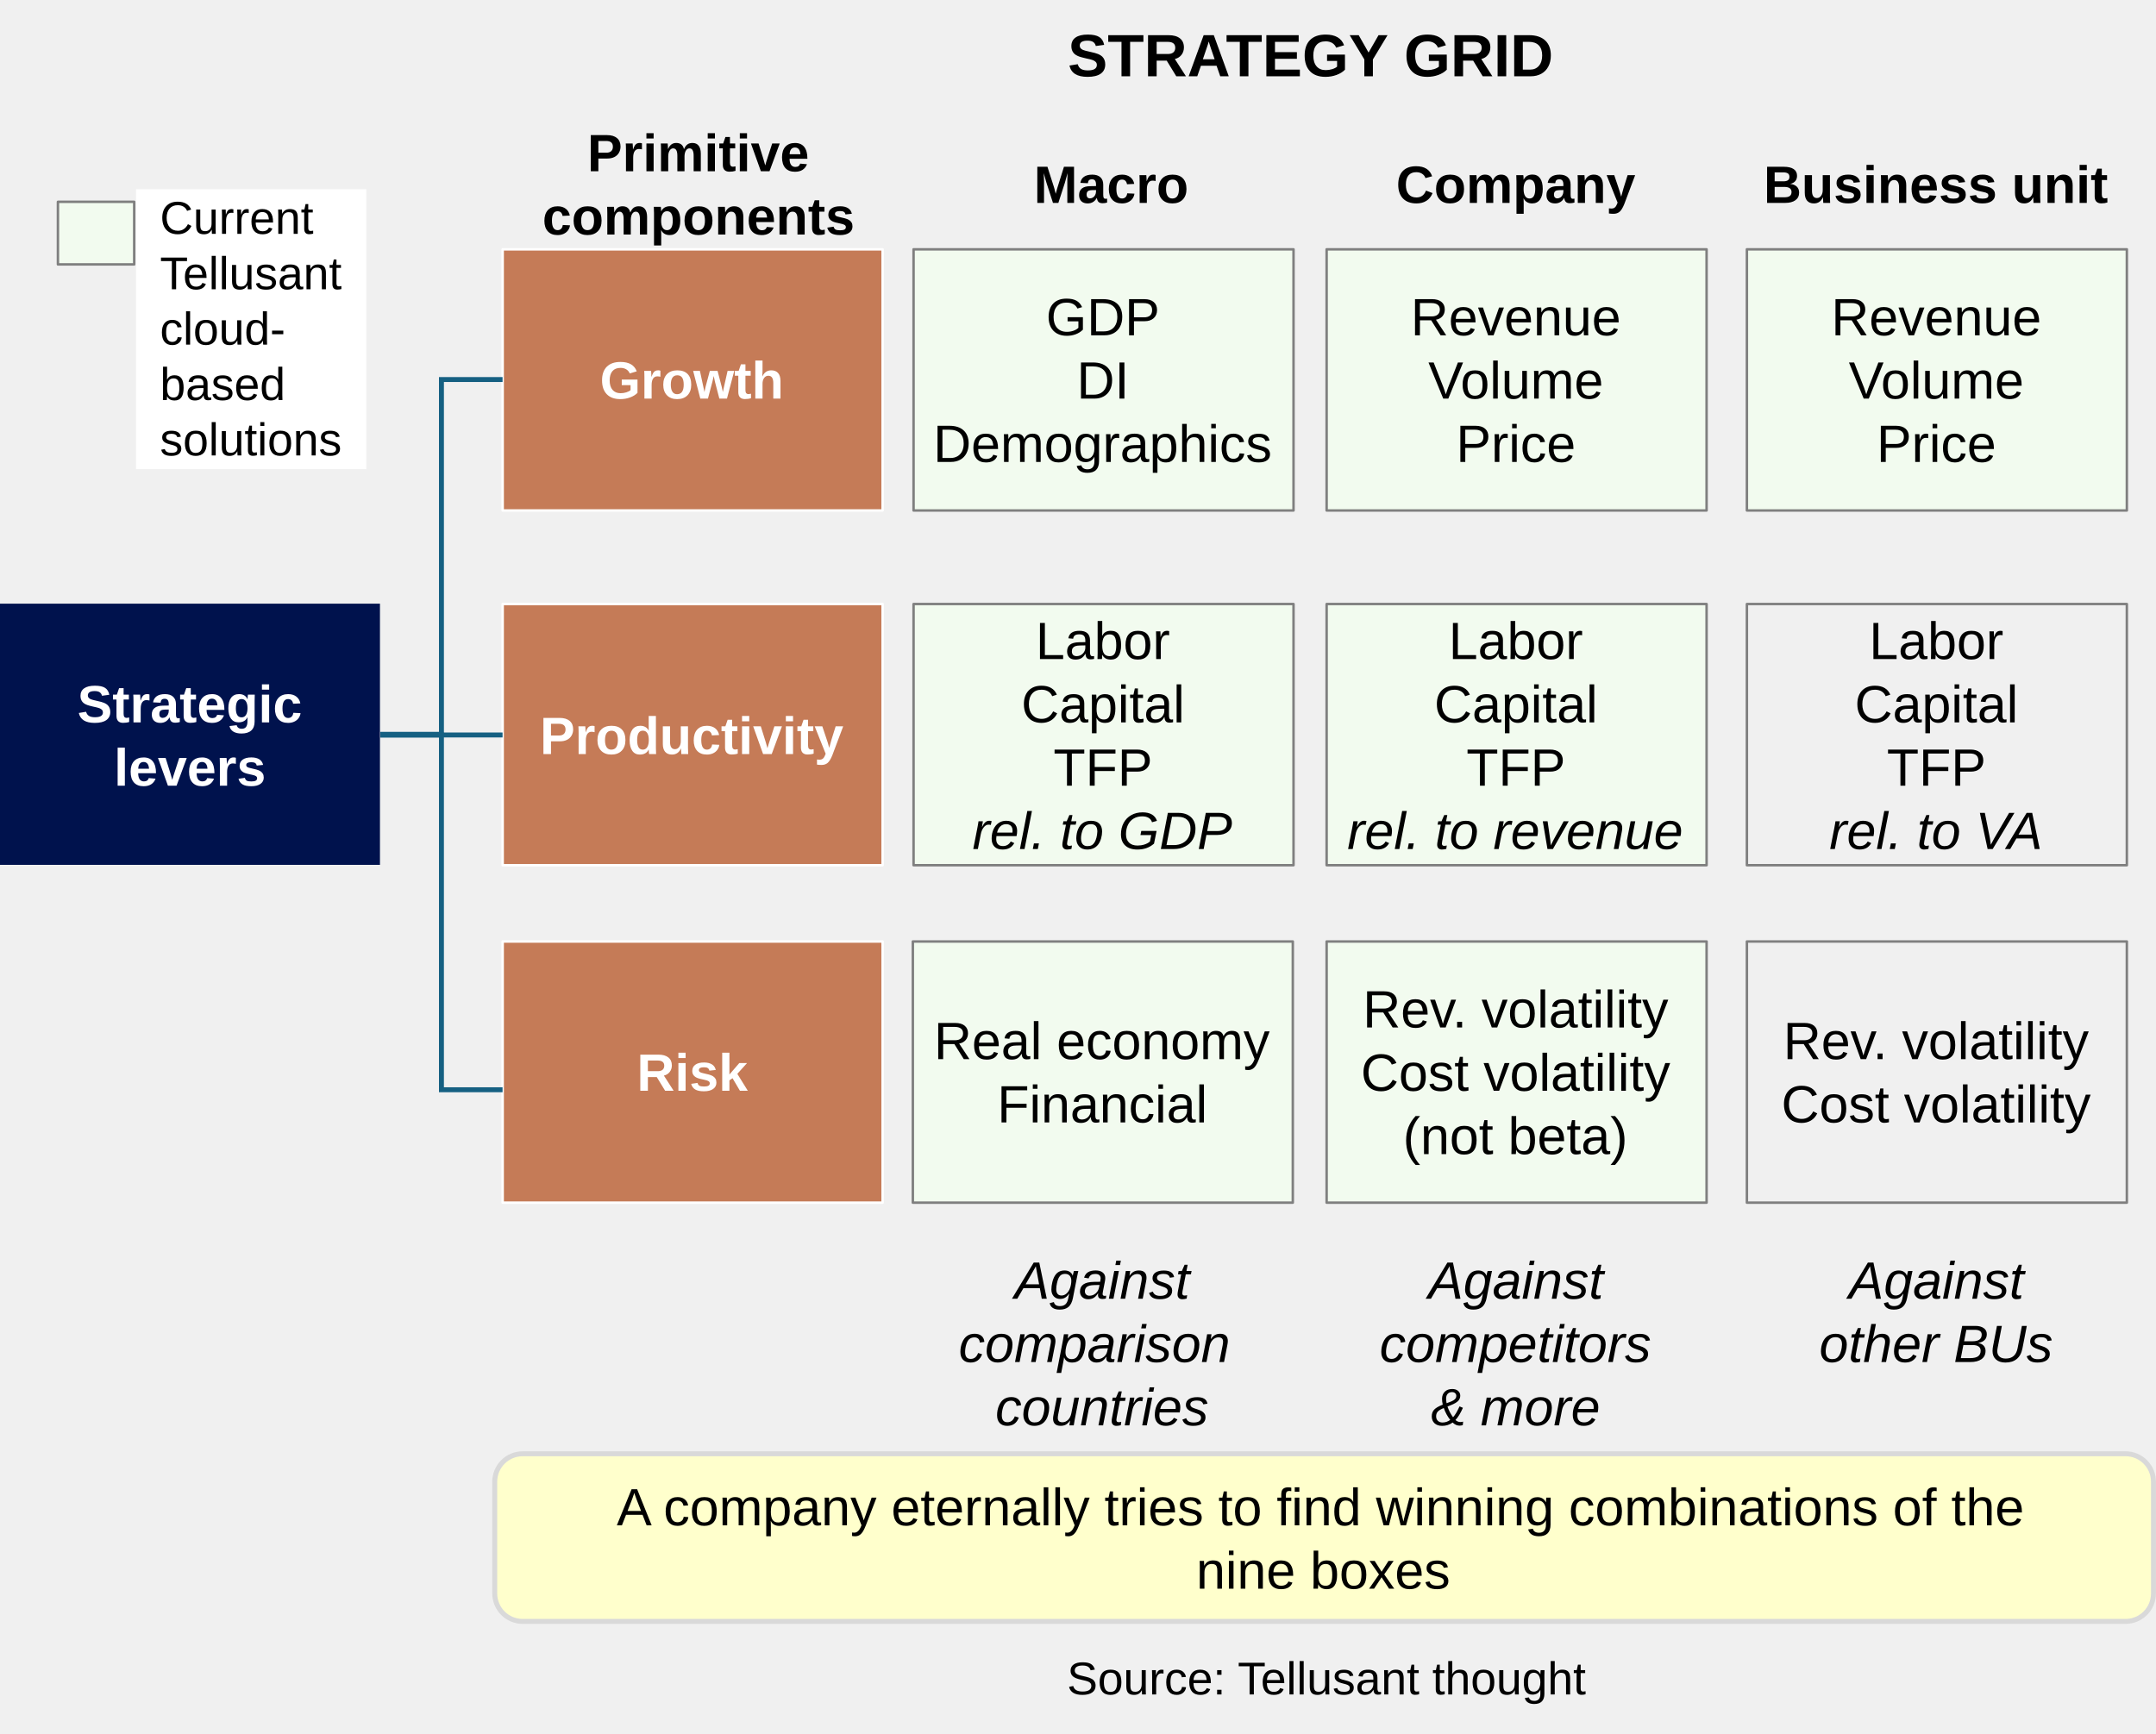
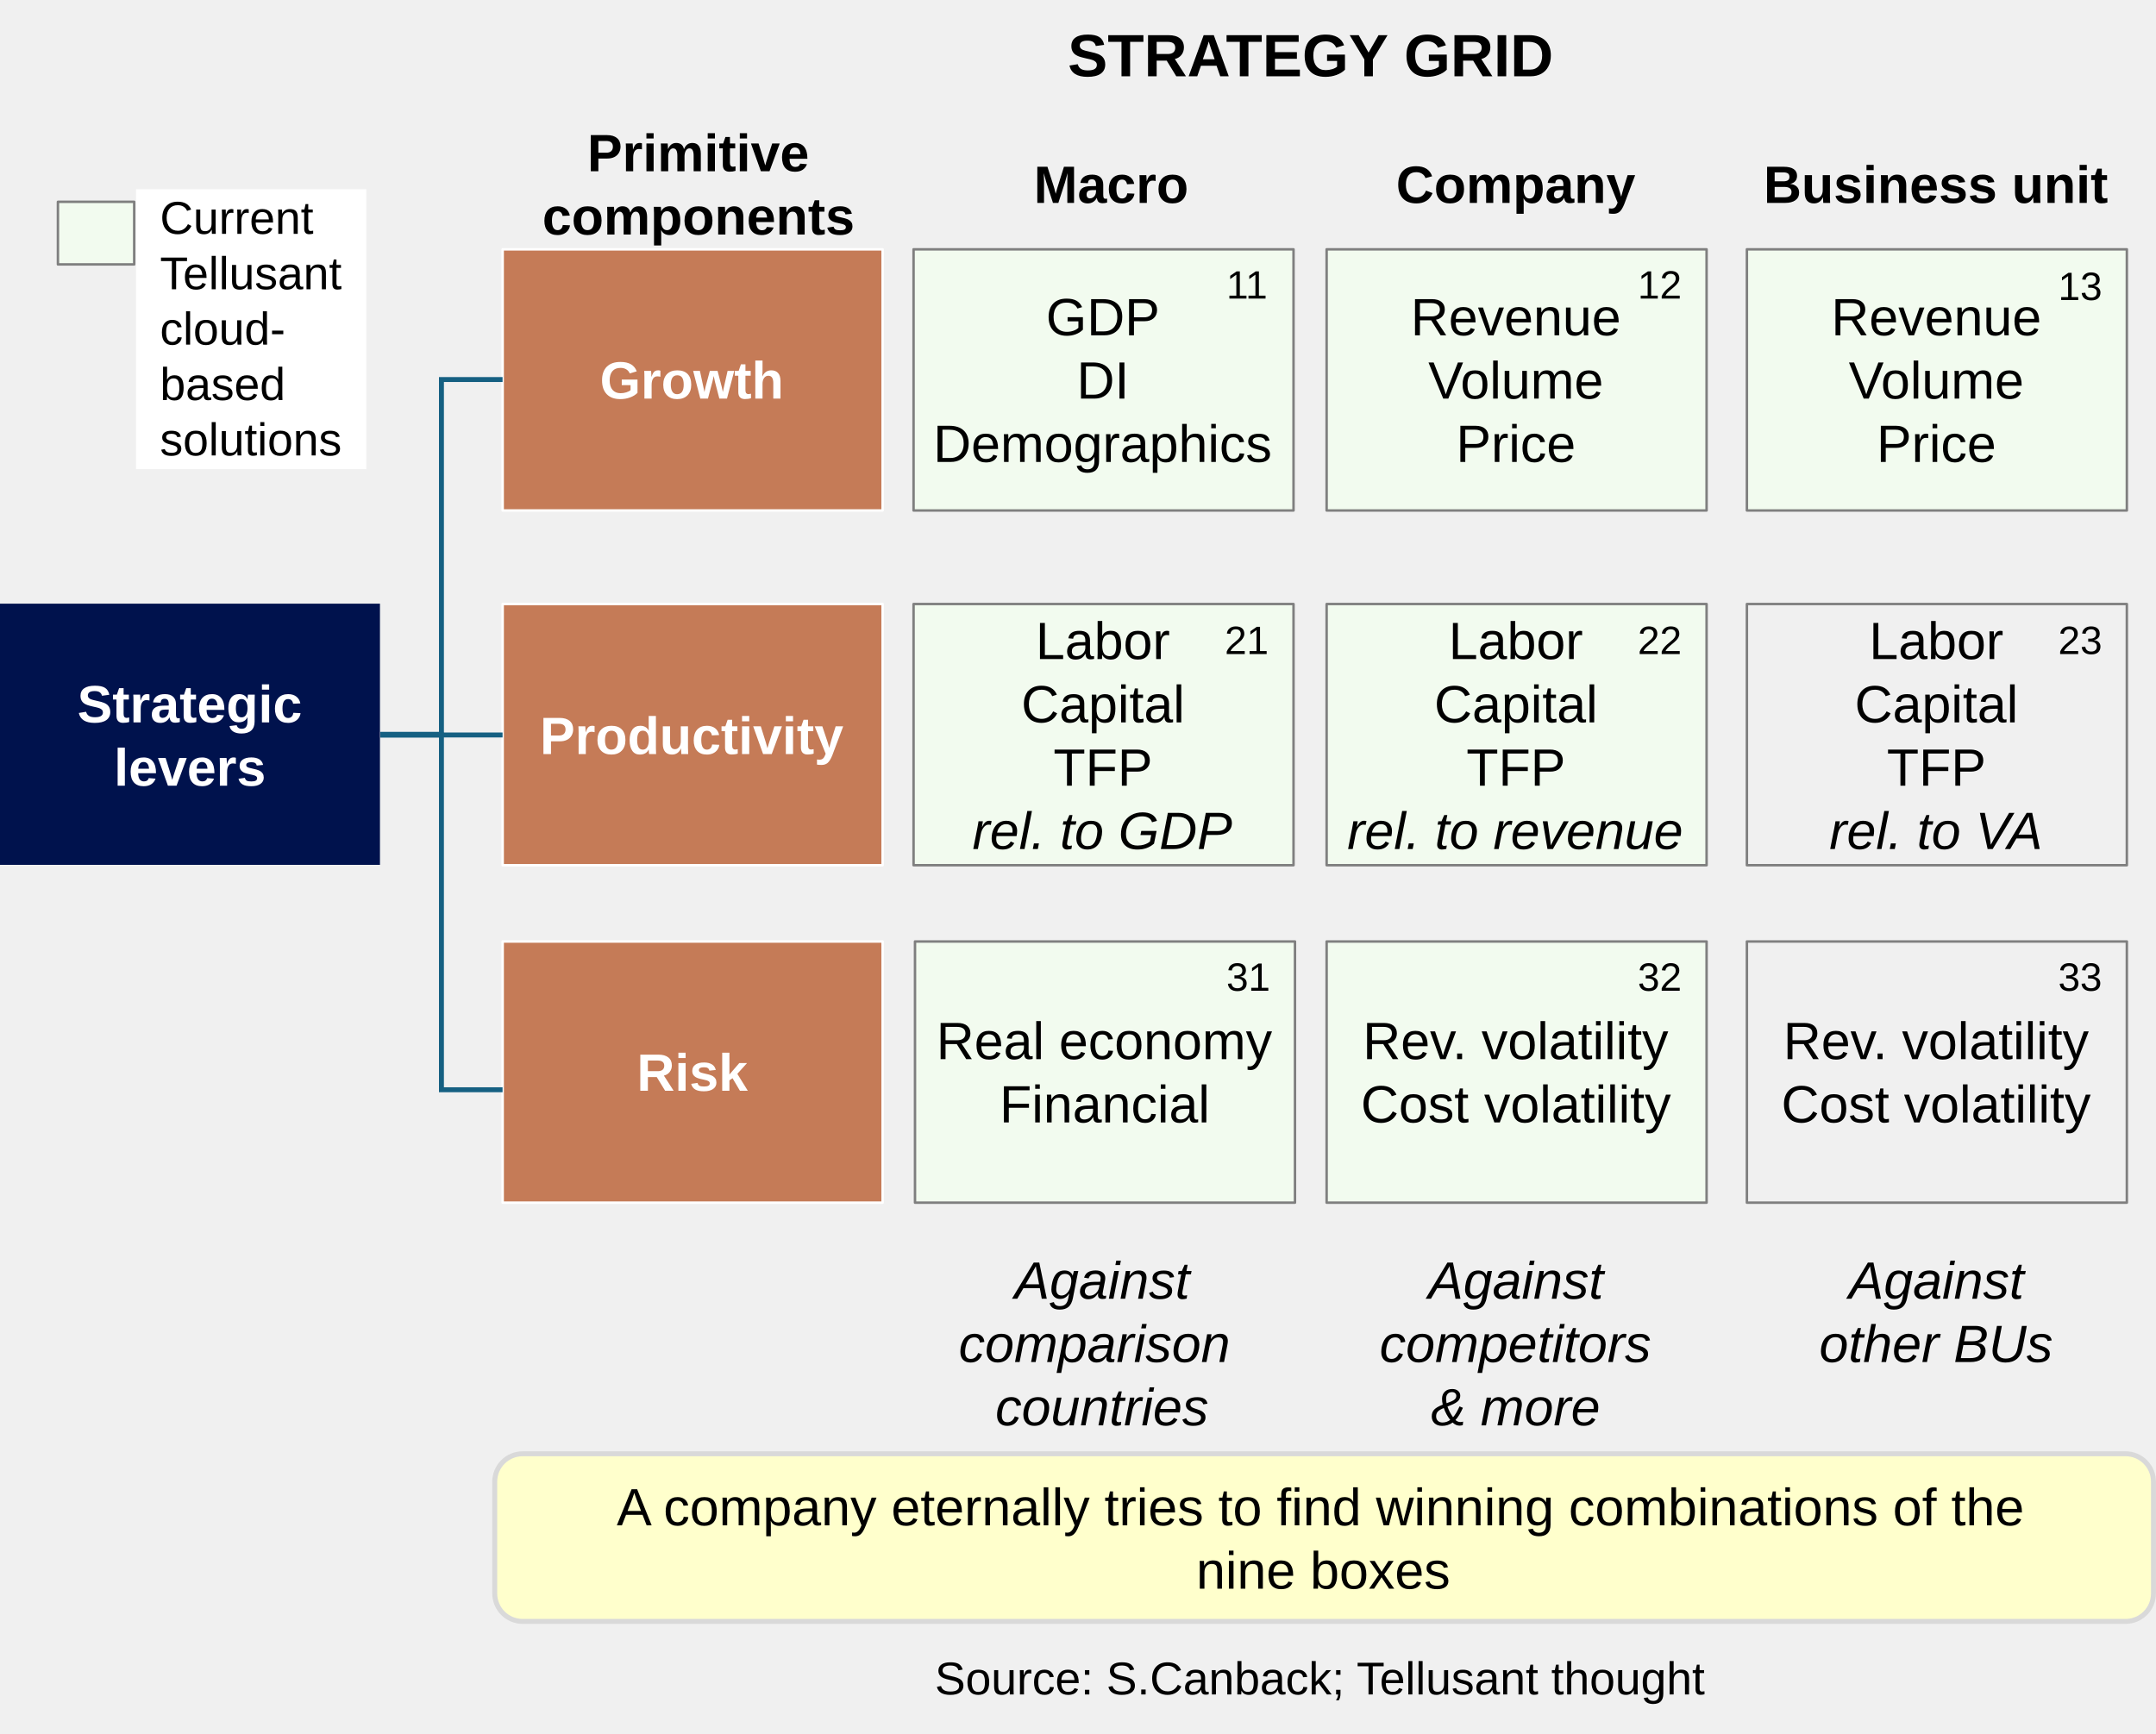
<svg xmlns="http://www.w3.org/2000/svg" width="2996" height="2409" xml:space="preserve" overflow="hidden">
  <g transform="translate(-507 -39)">
    <text font-family="Arial,Arial_MSFontService,sans-serif" font-weight="700" font-size="83" transform="matrix(1 0 0 1 1990.72 145)">STRATEGY GRID</text>
+     <text font-family="Arial,Arial_MSFontService,sans-serif" font-weight="400" font-size="64" transform="matrix(1 0 0 1 1806.02 2394)">Source: </text>
+     <text font-family="Arial,Arial_MSFontService,sans-serif" font-weight="400" font-size="64" transform="matrix(1 0 0 1 2044.35 2394)">S.Canback</text>
+     <text font-family="Arial,Arial_MSFontService,sans-serif" font-weight="400" font-size="64" transform="matrix(1 0 0 1 2357.73 2394)">; Tellusant thought</text>
    <path d="M1194.5 2098.33C1194.5 2076.89 1211.89 2059.5 1233.33 2059.5L3460.67 2059.5C3482.11 2059.5 3499.5 2076.89 3499.5 2098.33L3499.5 2253.67C3499.5 2275.11 3482.11 2292.5 3460.67 2292.5L1233.33 2292.5C1211.89 2292.5 1194.5 2275.11 1194.5 2253.67Z" stroke="#D9D9D9" stroke-width="6.875" stroke-miterlimit="8" fill="#FFFFCC" fill-rule="evenodd" />
    <text font-family="Arial,Arial_MSFontService,sans-serif" font-weight="400" font-size="73" transform="matrix(1 0 0 1 1364.01 2159)">A company eternally tries to find winning combinations of the </text>
    <text font-family="Arial,Arial_MSFontService,sans-serif" font-weight="400" font-size="73" transform="matrix(1 0 0 1 2169.21 2247)">nine boxes</text>
+     <text font-family="Arial,Arial_MSFontService,sans-serif" font-style="italic" font-weight="400" font-size="73" transform="matrix(1 0 0 1 1916.82 1844)">Against</text>
+     <text font-family="Arial,Arial_MSFontService,sans-serif" font-style="italic" font-weight="400" font-size="73" transform="matrix(1 0 0 1 1839.18 1932)">comparison </text>
+     <text font-family="Arial,Arial_MSFontService,sans-serif" font-style="italic" font-weight="400" font-size="73" transform="matrix(1 0 0 1 1890.17 2020)">countries</text>
+     <text font-family="Arial,Arial_MSFontService,sans-serif" font-style="italic" font-weight="400" font-size="73" transform="matrix(1 0 0 1 2491.69 1844)">Against</text>
+     <text font-family="Arial,Arial_MSFontService,sans-serif" font-style="italic" font-weight="400" font-size="73" transform="matrix(1 0 0 1 2424.09 1932)">competitors</text>
+     <text font-family="Arial,Arial_MSFontService,sans-serif" font-style="italic" font-weight="400" font-size="73" transform="matrix(1 0 0 1 2495.41 2020)">&amp; more</text>
+     <text font-family="Arial,Arial_MSFontService,sans-serif" font-style="italic" font-weight="400" font-size="73" transform="matrix(1 0 0 1 3076 1844)">Against</text>
+     <text font-family="Arial,Arial_MSFontService,sans-serif" font-style="italic" font-weight="400" font-size="73" transform="matrix(1 0 0 1 3035.02 1932)">other BUs</text>
+     <text font-family="Arial,Arial_MSFontService,sans-serif" font-weight="700" font-size="73" transform="matrix(1 0 0 1 1943.57 321)">Macro</text>
+     <text font-family="Arial,Arial_MSFontService,sans-serif" font-weight="700" font-size="73" transform="matrix(1 0 0 1 2447.01 321)">Company</text>
+     <text font-family="Arial,Arial_MSFontService,sans-serif" font-weight="700" font-size="73" transform="matrix(1 0 0 1 2957.68 321)">Business unit</text>
+     <text font-family="Arial,Arial_MSFontService,sans-serif" font-weight="700" font-size="73" transform="matrix(1 0 0 1 1323.08 277)">Primitive</text>
+     <text font-family="Arial,Arial_MSFontService,sans-serif" font-weight="700" font-size="73" transform="matrix(1 0 0 1 1260.63 365)">components</text>
+     <rect x="587.5" y="319.5" width="106" height="87" stroke="#7F7F7F" stroke-width="3.438" stroke-linejoin="round" stroke-miterlimit="10" fill="#F2FBEF" />
+     <rect x="696" y="302" width="320" height="389" fill="#FFFFFF" />
+     <text font-family="Arial,Arial_MSFontService,sans-serif" font-weight="400" font-size="64" transform="matrix(1 0 0 1 729.251 364)">Current </text>
+     <text font-family="Arial,Arial_MSFontService,sans-serif" font-weight="400" font-size="64" transform="matrix(1 0 0 1 729.251 441)">Tellusant </text>
+     <text font-family="Arial,Arial_MSFontService,sans-serif" font-weight="400" font-size="64" transform="matrix(1 0 0 1 729.251 518)">cloud</text>
+     <text font-family="Arial,Arial_MSFontService,sans-serif" font-weight="400" font-size="64" transform="matrix(1 0 0 1 882.22 518)">-</text>
+     <text font-family="Arial,Arial_MSFontService,sans-serif" font-weight="400" font-size="64" transform="matrix(1 0 0 1 729.251 595)">based </text>
+     <text font-family="Arial,Arial_MSFontService,sans-serif" font-weight="400" font-size="64" transform="matrix(1 0 0 1 729.251 672)">solutions</text>
    <rect x="1205.5" y="385.5" width="528" height="363" stroke="#FFFFFF" stroke-width="3.438" stroke-linejoin="round" stroke-miterlimit="10" fill="#C57B57" />
    <text fill="#FFFFFF" font-family="Arial,Arial_MSFontService,sans-serif" font-weight="700" font-size="73" transform="matrix(1 0 0 1 1340.62 593)">Growth</text>
    <rect x="1776.5" y="385.5" width="528" height="363" stroke="#7F7F7F" stroke-width="3.438" stroke-linejoin="round" stroke-miterlimit="10" fill="#F2FBEF" />
    <text font-family="Arial,Arial_MSFontService,sans-serif" font-weight="400" font-size="73" transform="matrix(1 0 0 1 1960.49 505)">GDP</text>
    <text font-family="Arial,Arial_MSFontService,sans-serif" font-weight="400" font-size="73" transform="matrix(1 0 0 1 2003.19 593)">DI</text>
    <text font-family="Arial,Arial_MSFontService,sans-serif" font-weight="400" font-size="73" transform="matrix(1 0 0 1 1803.81 681)">Demographics</text>
    <rect x="2350.5" y="385.5" width="528" height="363" stroke="#7F7F7F" stroke-width="3.438" stroke-linejoin="round" stroke-miterlimit="10" fill="#F2FBEF" />
    <text font-family="Arial,Arial_MSFontService,sans-serif" font-weight="400" font-size="73" transform="matrix(1 0 0 1 2467.34 505)">Revenue</text>
    <text font-family="Arial,Arial_MSFontService,sans-serif" font-weight="400" font-size="73" transform="matrix(1 0 0 1 2491.73 593)">Volume</text>
    <text font-family="Arial,Arial_MSFontService,sans-serif" font-weight="400" font-size="73" transform="matrix(1 0 0 1 2530.37 681)">Price</text>
    <rect x="2934.5" y="385.5" width="528" height="363" stroke="#7F7F7F" stroke-width="3.438" stroke-linejoin="round" stroke-miterlimit="10" fill="#F2FBEF" />
    <text font-family="Arial,Arial_MSFontService,sans-serif" font-weight="400" font-size="73" transform="matrix(1 0 0 1 3051.64 505)">Revenue</text>
    <text font-family="Arial,Arial_MSFontService,sans-serif" font-weight="400" font-size="73" transform="matrix(1 0 0 1 3076.02 593)">Volume</text>
    <text font-family="Arial,Arial_MSFontService,sans-serif" font-weight="400" font-size="73" transform="matrix(1 0 0 1 3114.66 681)">Price</text>
    <rect x="507" y="878" width="528" height="363" fill="#00124D" />
    <text fill="#FFFFFF" font-family="Arial,Arial_MSFontService,sans-serif" font-weight="700" font-size="73" transform="matrix(1 0 0 1 614.397 1043)">Strategic</text>
    <text fill="#FFFFFF" font-family="Arial,Arial_MSFontService,sans-serif" font-weight="700" font-size="73" transform="matrix(1 0 0 1 665.387 1131)">levers</text>
    <rect x="1205.5" y="878.5" width="528" height="363" stroke="#FFFFFF" stroke-width="3.438" stroke-linejoin="round" stroke-miterlimit="10" fill="#C57B57" />
    <text fill="#FFFFFF" font-family="Arial,Arial_MSFontService,sans-serif" font-weight="700" font-size="73" transform="matrix(1 0 0 1 1257.26 1087)">Productivity</text>
    <rect x="1776.5" y="878.5" width="528" height="363" stroke="#7F7F7F" stroke-width="3.438" stroke-linejoin="round" stroke-miterlimit="10" fill="#F2FBEF" />
    <text font-family="Arial,Arial_MSFontService,sans-serif" font-weight="400" font-size="73" transform="matrix(1 0 0 1 1946.17 955)">Labor</text>
    <text font-family="Arial,Arial_MSFontService,sans-serif" font-weight="400" font-size="73" transform="matrix(1 0 0 1 1926.12 1043)">Capital</text>
    <text font-family="Arial,Arial_MSFontService,sans-serif" font-weight="400" font-size="73" transform="matrix(1 0 0 1 1970.8 1131)">TFP</text>
    <text font-family="Arial,Arial_MSFontService,sans-serif" font-style="italic" font-weight="400" font-size="73" transform="matrix(1 0 0 1 1858.24 1219)">rel. to GDP</text>
    <rect x="2350.5" y="878.5" width="528" height="363" stroke="#7F7F7F" stroke-width="3.438" stroke-linejoin="round" stroke-miterlimit="10" fill="#F2FBEF" />
    <text font-family="Arial,Arial_MSFontService,sans-serif" font-weight="400" font-size="73" transform="matrix(1 0 0 1 2520.03 955)">Labor</text>
    <text font-family="Arial,Arial_MSFontService,sans-serif" font-weight="400" font-size="73" transform="matrix(1 0 0 1 2499.98 1043)">Capital</text>
    <text font-family="Arial,Arial_MSFontService,sans-serif" font-weight="400" font-size="73" transform="matrix(1 0 0 1 2544.67 1131)">TFP</text>
    <text font-family="Arial,Arial_MSFontService,sans-serif" font-style="italic" font-weight="400" font-size="73" transform="matrix(1 0 0 1 2379.12 1219)">rel. to revenue</text>
    <rect x="2934.5" y="878.5" width="528" height="363" stroke="#7F7F7F" stroke-width="3.438" stroke-linejoin="round" stroke-miterlimit="10" fill="none" />
    <text font-family="Arial,Arial_MSFontService,sans-serif" font-weight="400" font-size="73" transform="matrix(1 0 0 1 3104.34 955)">Labor</text>
    <text font-family="Arial,Arial_MSFontService,sans-serif" font-weight="400" font-size="73" transform="matrix(1 0 0 1 3084.28 1043)">Capital</text>
    <text font-family="Arial,Arial_MSFontService,sans-serif" font-weight="400" font-size="73" transform="matrix(1 0 0 1 3128.97 1131)">TFP</text>
    <text font-family="Arial,Arial_MSFontService,sans-serif" font-style="italic" font-weight="400" font-size="73" transform="matrix(1 0 0 1 3049.08 1219)">rel. to VA</text>
    <rect x="1205.5" y="1347.5" width="528" height="363" stroke="#FFFFFF" stroke-width="3.438" stroke-linejoin="round" stroke-miterlimit="10" fill="#C57B57" />
    <text fill="#FFFFFF" font-family="Arial,Arial_MSFontService,sans-serif" font-weight="700" font-size="73" transform="matrix(1 0 0 1 1391.9 1555)">Risk</text>
-     <rect x="1775.5" y="1347.5" width="528" height="363" stroke="#7F7F7F" stroke-width="3.438" stroke-linejoin="round" stroke-miterlimit="10" fill="#F2FBEF" />
-     <text font-family="Arial,Arial_MSFontService,sans-serif" font-weight="400" font-size="73" transform="matrix(1 0 0 1 1804.8 1511)">Real economy</text>
-     <text font-family="Arial,Arial_MSFontService,sans-serif" font-weight="400" font-size="73" transform="matrix(1 0 0 1 1892.73 1599)">Financial</text>
+     <rect x="1778.5" y="1347.5" width="528" height="363" stroke="#7F7F7F" stroke-width="3.438" stroke-linejoin="round" stroke-miterlimit="10" fill="#F2FBEF" />
+     <text font-family="Arial,Arial_MSFontService,sans-serif" font-weight="400" font-size="73" transform="matrix(1 0 0 1 1808.13 1511)">Real economy</text>
+     <text font-family="Arial,Arial_MSFontService,sans-serif" font-weight="400" font-size="73" transform="matrix(1 0 0 1 1896.06 1599)">Financial</text>
    <rect x="2350.5" y="1347.5" width="528" height="363" stroke="#7F7F7F" stroke-width="3.438" stroke-linejoin="round" stroke-miterlimit="10" fill="#F2FBEF" />
-     <text font-family="Arial,Arial_MSFontService,sans-serif" font-weight="400" font-size="73" transform="matrix(1 0 0 1 2400.75 1467)">Rev. volatility</text>
-     <text font-family="Arial,Arial_MSFontService,sans-serif" font-weight="400" font-size="73" transform="matrix(1 0 0 1 2398.02 1555)">Cost volatility</text>
-     <text font-family="Arial,Arial_MSFontService,sans-serif" font-weight="400" font-size="73" transform="matrix(1 0 0 1 2456.46 1643)">(not beta)</text>
+     <text font-family="Arial,Arial_MSFontService,sans-serif" font-weight="400" font-size="73" transform="matrix(1 0 0 1 2400.75 1511)">Rev. volatility</text>
+     <text font-family="Arial,Arial_MSFontService,sans-serif" font-weight="400" font-size="73" transform="matrix(1 0 0 1 2398.02 1599)">Cost </text>
+     <text font-family="Arial,Arial_MSFontService,sans-serif" font-weight="400" font-size="73" transform="matrix(1 0 0 1 2569.32 1599)">volatility</text>
    <rect x="2934.5" y="1347.5" width="528" height="363" stroke="#7F7F7F" stroke-width="3.438" stroke-linejoin="round" stroke-miterlimit="10" fill="none" />
    <text font-family="Arial,Arial_MSFontService,sans-serif" font-weight="400" font-size="73" transform="matrix(1 0 0 1 2985.04 1511)">Rev. volatility</text>
    <text font-family="Arial,Arial_MSFontService,sans-serif" font-weight="400" font-size="73" transform="matrix(1 0 0 1 2982.32 1599)">Cost volatility</text>
-     <text font-family="Arial,Arial_MSFontService,sans-serif" font-style="italic" font-weight="400" font-size="73" transform="matrix(1 0 0 1 1916.82 1844)">Against</text>
-     <text font-family="Arial,Arial_MSFontService,sans-serif" font-style="italic" font-weight="400" font-size="73" transform="matrix(1 0 0 1 1839.18 1932)">comparison </text>
-     <text font-family="Arial,Arial_MSFontService,sans-serif" font-style="italic" font-weight="400" font-size="73" transform="matrix(1 0 0 1 1890.17 2020)">countries</text>
-     <text font-family="Arial,Arial_MSFontService,sans-serif" font-style="italic" font-weight="400" font-size="73" transform="matrix(1 0 0 1 2491.69 1844)">Against</text>
-     <text font-family="Arial,Arial_MSFontService,sans-serif" font-style="italic" font-weight="400" font-size="73" transform="matrix(1 0 0 1 2424.09 1932)">competitors</text>
-     <text font-family="Arial,Arial_MSFontService,sans-serif" font-style="italic" font-weight="400" font-size="73" transform="matrix(1 0 0 1 2495.41 2020)">&amp; more</text>
-     <text font-family="Arial,Arial_MSFontService,sans-serif" font-style="italic" font-weight="400" font-size="73" transform="matrix(1 0 0 1 3076 1844)">Against</text>
-     <text font-family="Arial,Arial_MSFontService,sans-serif" font-style="italic" font-weight="400" font-size="73" transform="matrix(1 0 0 1 3035.02 1932)">other BUs</text>
-     <text font-family="Arial,Arial_MSFontService,sans-serif" font-weight="700" font-size="73" transform="matrix(1 0 0 1 1943.57 321)">Macro</text>
-     <text font-family="Arial,Arial_MSFontService,sans-serif" font-weight="700" font-size="73" transform="matrix(1 0 0 1 2447.01 321)">Company</text>
-     <text font-family="Arial,Arial_MSFontService,sans-serif" font-weight="700" font-size="73" transform="matrix(1 0 0 1 2957.68 321)">Business unit</text>
    <path d="M1035.5 1060.5 1205.37 1060.5" stroke="#156082" stroke-width="6.875" stroke-miterlimit="8" fill="none" fill-rule="evenodd" />
    <path d="M0 0 84.934 0 84.934 493.081 169.867 493.081" stroke="#156082" stroke-width="6.875" stroke-miterlimit="8" fill="none" fill-rule="evenodd" transform="matrix(1 0 0 -1 1035.5 1059.58)" />
    <path d="M1035.5 1060.5 1120.43 1060.5 1120.43 1553.58 1205.37 1553.58" stroke="#156082" stroke-width="6.875" stroke-miterlimit="8" fill="none" fill-rule="evenodd" />
-     <text font-family="Arial,Arial_MSFontService,sans-serif" font-weight="700" font-size="73" transform="matrix(1 0 0 1 1323.08 277)">Primitive</text>
-     <text font-family="Arial,Arial_MSFontService,sans-serif" font-weight="700" font-size="73" transform="matrix(1 0 0 1 1260.63 365)">components</text>
-     <text font-family="Arial,Arial_MSFontService,sans-serif" font-weight="400" font-size="64" transform="matrix(1 0 0 1 1989.7 2394)">Source: Tellusant thought</text>
-     <rect x="587.5" y="319.5" width="106" height="87" stroke="#7F7F7F" stroke-width="3.438" stroke-linejoin="round" stroke-miterlimit="10" fill="#F2FBEF" />
-     <rect x="696" y="302" width="320" height="389" fill="#FFFFFF" />
-     <text font-family="Arial,Arial_MSFontService,sans-serif" font-weight="400" font-size="64" transform="matrix(1 0 0 1 729.251 364)">Current </text>
-     <text font-family="Arial,Arial_MSFontService,sans-serif" font-weight="400" font-size="64" transform="matrix(1 0 0 1 729.251 441)">Tellusant </text>
-     <text font-family="Arial,Arial_MSFontService,sans-serif" font-weight="400" font-size="64" transform="matrix(1 0 0 1 729.251 518)">cloud</text>
-     <text font-family="Arial,Arial_MSFontService,sans-serif" font-weight="400" font-size="64" transform="matrix(1 0 0 1 882.22 518)">-</text>
-     <text font-family="Arial,Arial_MSFontService,sans-serif" font-weight="400" font-size="64" transform="matrix(1 0 0 1 729.251 595)">based </text>
-     <text font-family="Arial,Arial_MSFontService,sans-serif" font-weight="400" font-size="64" transform="matrix(1 0 0 1 729.251 672)">solutions</text>
+     <text font-family="Arial,Arial_MSFontService,sans-serif" font-weight="400" font-size="55" transform="matrix(1 0 0 1 2211.2 454)">11</text>
+     <text font-family="Arial,Arial_MSFontService,sans-serif" font-weight="400" font-size="55" transform="matrix(1 0 0 1 2782.76 454)">12</text>
+     <text font-family="Arial,Arial_MSFontService,sans-serif" font-weight="400" font-size="55" transform="matrix(1 0 0 1 3367.05 456)">13</text>
+     <text font-family="Arial,Arial_MSFontService,sans-serif" font-weight="400" font-size="55" transform="matrix(1 0 0 1 2208.89 948)">2</text>
+     <text font-family="Arial,Arial_MSFontService,sans-serif" font-weight="400" font-size="55" transform="matrix(1 0 0 1 2239.25 948)">1</text>
+     <text font-family="Arial,Arial_MSFontService,sans-serif" font-weight="400" font-size="55" transform="matrix(1 0 0 1 2782.76 948)">22</text>
+     <text font-family="Arial,Arial_MSFontService,sans-serif" font-weight="400" font-size="55" transform="matrix(1 0 0 1 3367.05 1416)">3</text>
+     <text font-family="Arial,Arial_MSFontService,sans-serif" font-weight="400" font-size="55" transform="matrix(1 0 0 1 3397.42 1416)">3</text>
+     <text font-family="Arial,Arial_MSFontService,sans-serif" font-weight="400" font-size="55" transform="matrix(1 0 0 1 3367.05 948)">23</text>
+     <text font-family="Arial,Arial_MSFontService,sans-serif" font-weight="400" font-size="55" transform="matrix(1 0 0 1 2782.76 1416)">32</text>
+     <text font-family="Arial,Arial_MSFontService,sans-serif" font-weight="400" font-size="55" transform="matrix(1 0 0 1 2211.2 1416)">3</text>
+     <text font-family="Arial,Arial_MSFontService,sans-serif" font-weight="400" font-size="55" transform="matrix(1 0 0 1 2241.56 1416)">1</text>
  </g>
</svg>
